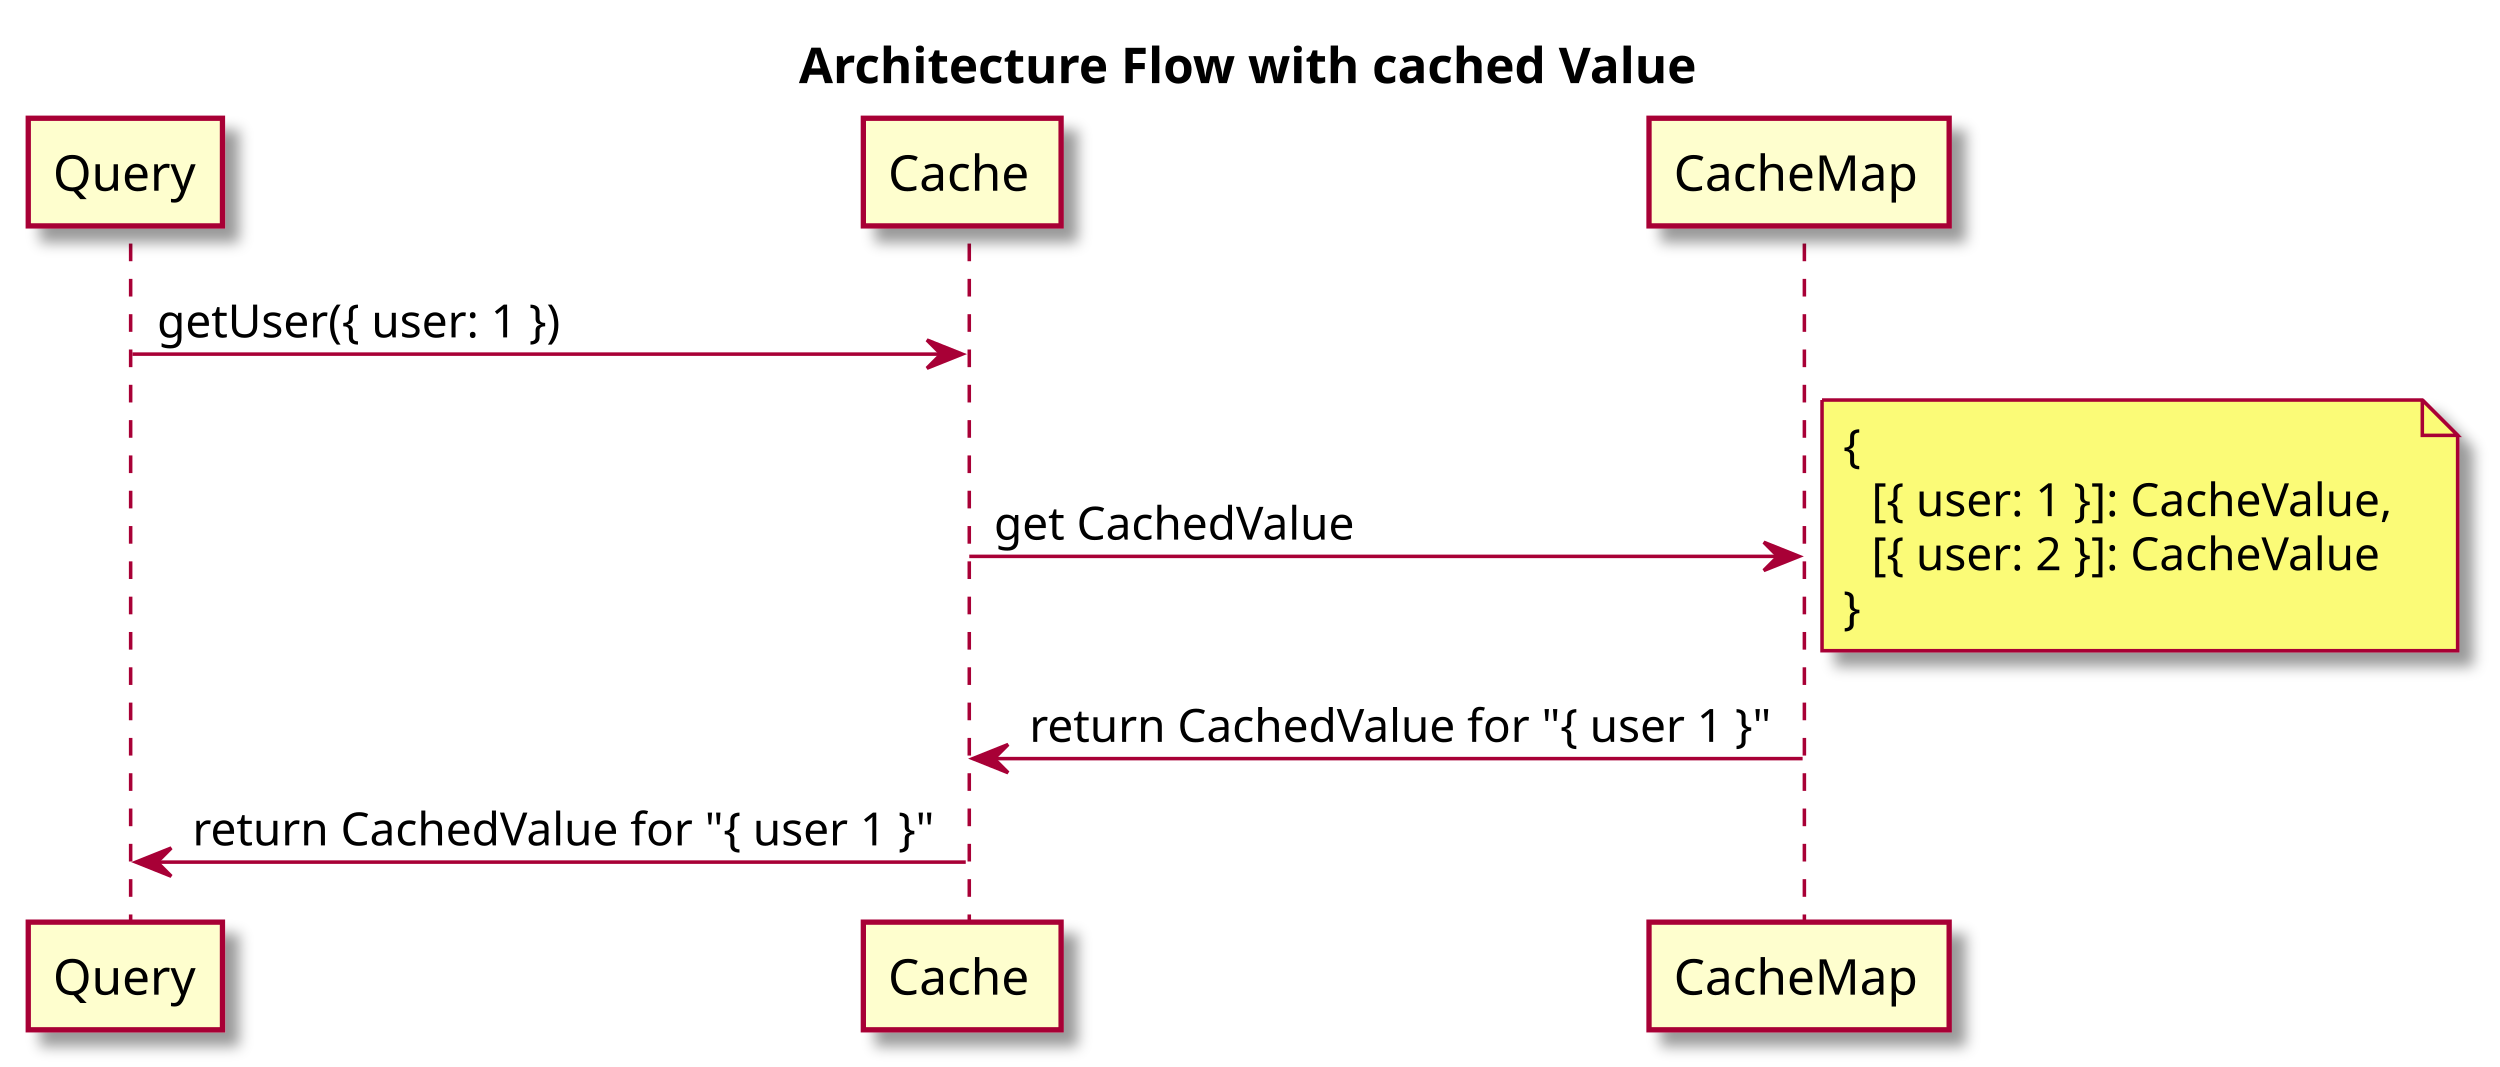
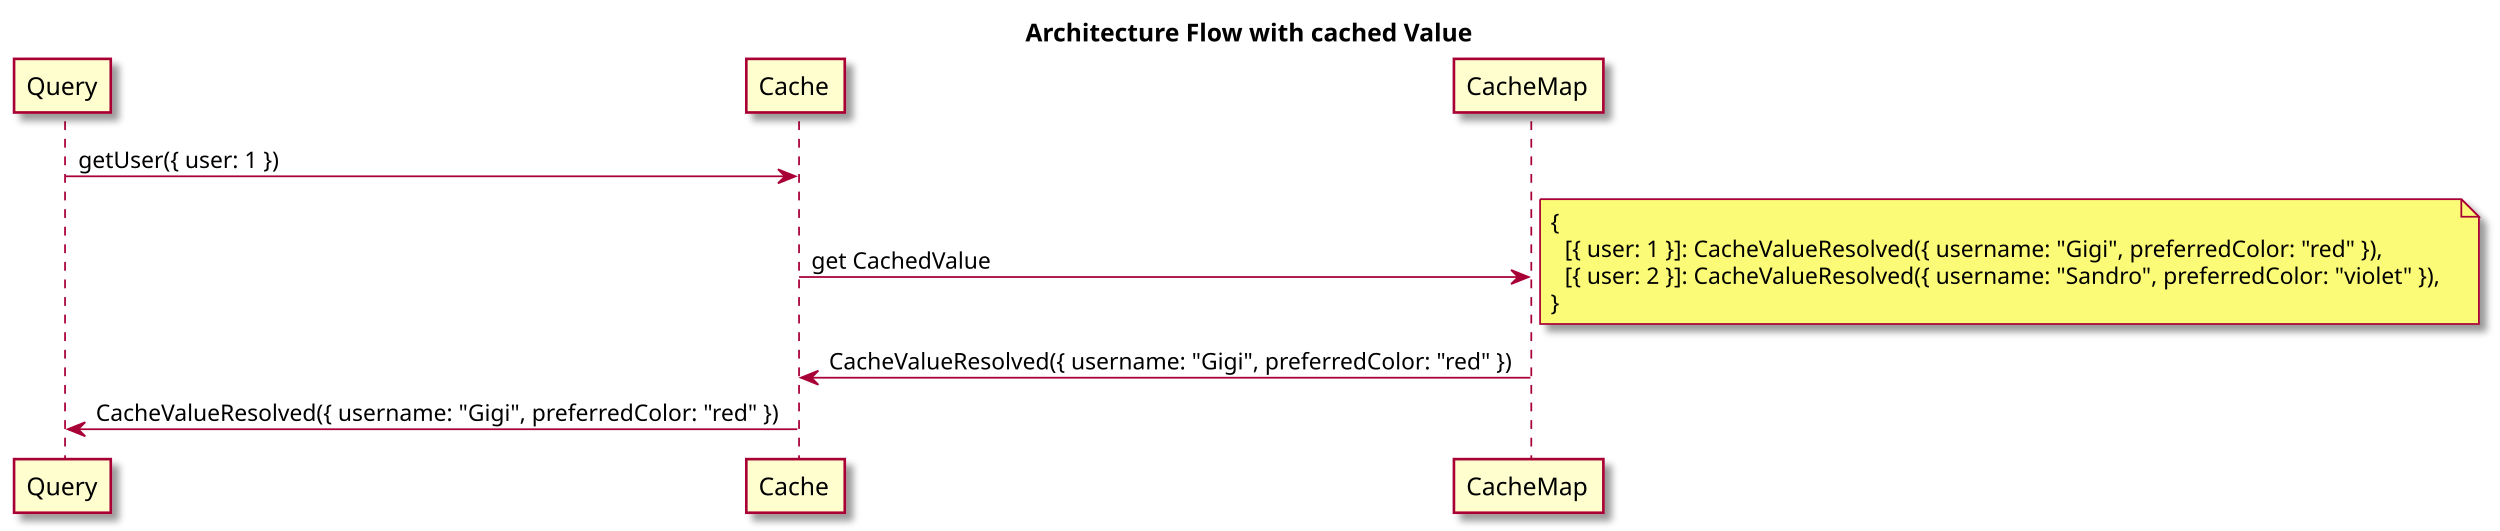
- <svg xmlns="http://www.w3.org/2000/svg" contentScriptType="application/ecmascript" contentStyleType="text/css" height="302px" preserveAspectRatio="none" style="width:708px;height:302px;" version="1.1" viewBox="0 0 708 302" width="708px" zoomAndPan="magnify">
+ <svg xmlns="http://www.w3.org/2000/svg" contentScriptType="application/ecmascript" contentStyleType="text/css" height="302px" preserveAspectRatio="none" style="width:1422px;height:302px;" version="1.1" viewBox="0 0 1422 302" width="1422px" zoomAndPan="magnify">
  <defs>
-     <filter height="300%" id="f1grnaymgpbjd9" width="300%" x="-1" y="-1">
+     <filter height="300%" id="fz9de2jd0izc9" width="300%" x="-1" y="-1">
      <feGaussianBlur result="blurOut" stdDeviation="2.0" />
      <feColorMatrix in="blurOut" result="blurOut2" type="matrix" values="0 0 0 0 0 0 0 0 0 0 0 0 0 0 0 0 0 0 .4 0" />
      <feOffset dx="4.0" dy="4.0" in="blurOut2" result="blurOut3" />
      <feBlend in="SourceGraphic" in2="blurOut3" mode="normal" />
    </filter>
  </defs>
  <g>
-     <text fill="#000000" font-family="sans-serif" font-size="14" font-weight="bold" lengthAdjust="spacingAndGlyphs" textLength="261" x="226.25" y="23.535">Architecture Flow with cached Value</text>
+     <text fill="#000000" font-family="sans-serif" font-size="14" font-weight="bold" lengthAdjust="spacingAndGlyphs" textLength="261" x="583.25" y="23.535">Architecture Flow with cached Value</text>
    <line style="stroke: #A80036; stroke-width: 1.0; stroke-dasharray: 5.0,5.0;" x1="37" x2="37" y1="68.977" y2="262.15" />
-     <line style="stroke: #A80036; stroke-width: 1.0; stroke-dasharray: 5.0,5.0;" x1="274.5" x2="274.5" y1="68.977" y2="262.15" />
-     <line style="stroke: #A80036; stroke-width: 1.0; stroke-dasharray: 5.0,5.0;" x1="511" x2="511" y1="68.977" y2="262.15" />
-     <rect fill="#FEFECE" filter="url(#f1grnaymgpbjd9)" height="30.488" style="stroke: #A80036; stroke-width: 1.5;" width="55" x="8" y="33.488" />
+     <line style="stroke: #A80036; stroke-width: 1.0; stroke-dasharray: 5.0,5.0;" x1="454.5" x2="454.5" y1="68.977" y2="262.15" />
+     <line style="stroke: #A80036; stroke-width: 1.0; stroke-dasharray: 5.0,5.0;" x1="871" x2="871" y1="68.977" y2="262.15" />
+     <rect fill="#FEFECE" filter="url(#fz9de2jd0izc9)" height="30.488" style="stroke: #A80036; stroke-width: 1.5;" width="55" x="8" y="33.488" />
    <text fill="#000000" font-family="sans-serif" font-size="14" lengthAdjust="spacingAndGlyphs" textLength="41" x="15" y="54.023">Query</text>
-     <rect fill="#FEFECE" filter="url(#f1grnaymgpbjd9)" height="30.488" style="stroke: #A80036; stroke-width: 1.5;" width="55" x="8" y="261.15" />
+     <rect fill="#FEFECE" filter="url(#fz9de2jd0izc9)" height="30.488" style="stroke: #A80036; stroke-width: 1.5;" width="55" x="8" y="261.15" />
    <text fill="#000000" font-family="sans-serif" font-size="14" lengthAdjust="spacingAndGlyphs" textLength="41" x="15" y="281.685">Query</text>
-     <rect fill="#FEFECE" filter="url(#f1grnaymgpbjd9)" height="30.488" style="stroke: #A80036; stroke-width: 1.5;" width="56" x="244.5" y="33.488" />
-     <text fill="#000000" font-family="sans-serif" font-size="14" lengthAdjust="spacingAndGlyphs" textLength="42" x="251.5" y="54.023">Cache</text>
-     <rect fill="#FEFECE" filter="url(#f1grnaymgpbjd9)" height="30.488" style="stroke: #A80036; stroke-width: 1.5;" width="56" x="244.5" y="261.15" />
-     <text fill="#000000" font-family="sans-serif" font-size="14" lengthAdjust="spacingAndGlyphs" textLength="42" x="251.5" y="281.685">Cache</text>
-     <rect fill="#FEFECE" filter="url(#f1grnaymgpbjd9)" height="30.488" style="stroke: #A80036; stroke-width: 1.5;" width="85" x="467" y="33.488" />
-     <text fill="#000000" font-family="sans-serif" font-size="14" lengthAdjust="spacingAndGlyphs" textLength="71" x="474" y="54.023">CacheMap</text>
-     <rect fill="#FEFECE" filter="url(#f1grnaymgpbjd9)" height="30.488" style="stroke: #A80036; stroke-width: 1.5;" width="85" x="467" y="261.15" />
-     <text fill="#000000" font-family="sans-serif" font-size="14" lengthAdjust="spacingAndGlyphs" textLength="71" x="474" y="281.685">CacheMap</text>
-     <polygon fill="#A80036" points="262.5,96.287,272.5,100.287,262.5,104.287,266.5,100.287" style="stroke: #A80036; stroke-width: 1.0;" />
-     <line style="stroke: #A80036; stroke-width: 1.0;" x1="37.5" x2="268.5" y1="100.287" y2="100.287" />
+     <rect fill="#FEFECE" filter="url(#fz9de2jd0izc9)" height="30.488" style="stroke: #A80036; stroke-width: 1.5;" width="56" x="424.5" y="33.488" />
+     <text fill="#000000" font-family="sans-serif" font-size="14" lengthAdjust="spacingAndGlyphs" textLength="42" x="431.5" y="54.023">Cache</text>
+     <rect fill="#FEFECE" filter="url(#fz9de2jd0izc9)" height="30.488" style="stroke: #A80036; stroke-width: 1.5;" width="56" x="424.5" y="261.15" />
+     <text fill="#000000" font-family="sans-serif" font-size="14" lengthAdjust="spacingAndGlyphs" textLength="42" x="431.5" y="281.685">Cache</text>
+     <rect fill="#FEFECE" filter="url(#fz9de2jd0izc9)" height="30.488" style="stroke: #A80036; stroke-width: 1.5;" width="85" x="827" y="33.488" />
+     <text fill="#000000" font-family="sans-serif" font-size="14" lengthAdjust="spacingAndGlyphs" textLength="71" x="834" y="54.023">CacheMap</text>
+     <rect fill="#FEFECE" filter="url(#fz9de2jd0izc9)" height="30.488" style="stroke: #A80036; stroke-width: 1.5;" width="85" x="827" y="261.15" />
+     <text fill="#000000" font-family="sans-serif" font-size="14" lengthAdjust="spacingAndGlyphs" textLength="71" x="834" y="281.685">CacheMap</text>
+     <polygon fill="#A80036" points="442.5,96.287,452.5,100.287,442.5,104.287,446.5,100.287" style="stroke: #A80036; stroke-width: 1.0;" />
+     <line style="stroke: #A80036; stroke-width: 1.0;" x1="37.5" x2="448.5" y1="100.287" y2="100.287" />
    <text fill="#000000" font-family="sans-serif" font-size="13" lengthAdjust="spacingAndGlyphs" textLength="115" x="44.5" y="95.545">getUser({ user: 1 })</text>
-     <polygon fill="#A80036" points="499.5,153.564,509.5,157.564,499.5,161.564,503.5,157.564" style="stroke: #A80036; stroke-width: 1.0;" />
-     <line style="stroke: #A80036; stroke-width: 1.0;" x1="274.5" x2="505.5" y1="157.564" y2="157.564" />
-     <text fill="#000000" font-family="sans-serif" font-size="13" lengthAdjust="spacingAndGlyphs" textLength="104" x="281.5" y="152.821">get CachedValue</text>
-     <path d="M516,113.287 L516,184.287 L696,184.287 L696,123.287 L686,113.287 L516,113.287 " fill="#FBFB77" filter="url(#f1grnaymgpbjd9)" style="stroke: #A80036; stroke-width: 1.0;" />
-     <path d="M686,113.287 L686,123.287 L696,123.287 L686,113.287 " fill="#FBFB77" style="stroke: #A80036; stroke-width: 1.0;" />
-     <text fill="#000000" font-family="sans-serif" font-size="13" lengthAdjust="spacingAndGlyphs" textLength="4" x="522" y="130.856">{</text>
-     <text fill="#000000" font-family="sans-serif" font-size="13" lengthAdjust="spacingAndGlyphs" textLength="151" x="530" y="146.166">[{ user: 1 }]: CacheValue,</text>
-     <text fill="#000000" font-family="sans-serif" font-size="13" lengthAdjust="spacingAndGlyphs" textLength="147" x="530" y="161.477">[{ user: 2 }]: CacheValue</text>
-     <text fill="#000000" font-family="sans-serif" font-size="13" lengthAdjust="spacingAndGlyphs" textLength="4" x="522" y="176.787">}</text>
-     <polygon fill="#A80036" points="285.5,210.84,275.5,214.84,285.5,218.84,281.5,214.84" style="stroke: #A80036; stroke-width: 1.0;" />
-     <line style="stroke: #A80036; stroke-width: 1.0;" x1="279.5" x2="510.5" y1="214.84" y2="214.84" />
-     <text fill="#000000" font-family="sans-serif" font-size="13" lengthAdjust="spacingAndGlyphs" textLength="213" x="291.5" y="210.098">return CachedValue for "{ user 1 }"</text>
+     <polygon fill="#A80036" points="859.5,153.564,869.5,157.564,859.5,161.564,863.5,157.564" style="stroke: #A80036; stroke-width: 1.0;" />
+     <line style="stroke: #A80036; stroke-width: 1.0;" x1="454.5" x2="865.5" y1="157.564" y2="157.564" />
+     <text fill="#000000" font-family="sans-serif" font-size="13" lengthAdjust="spacingAndGlyphs" textLength="104" x="461.5" y="152.821">get CachedValue</text>
+     <path d="M876,113.287 L876,184.287 L1410,184.287 L1410,123.287 L1400,113.287 L876,113.287 " fill="#FBFB77" filter="url(#fz9de2jd0izc9)" style="stroke: #A80036; stroke-width: 1.0;" />
+     <path d="M1400,113.287 L1400,123.287 L1410,123.287 L1400,113.287 " fill="#FBFB77" style="stroke: #A80036; stroke-width: 1.0;" />
+     <text fill="#000000" font-family="sans-serif" font-size="13" lengthAdjust="spacingAndGlyphs" textLength="4" x="882" y="130.856">{</text>
+     <text fill="#000000" font-family="sans-serif" font-size="13" lengthAdjust="spacingAndGlyphs" textLength="472" x="890" y="146.166">[{ user: 1 }]: CacheValueResolved({ username: "Gigi", preferredColor: "red" }),</text>
+     <text fill="#000000" font-family="sans-serif" font-size="13" lengthAdjust="spacingAndGlyphs" textLength="505" x="890" y="161.477">[{ user: 2 }]: CacheValueResolved({ username: "Sandro", preferredColor: "violet" }),</text>
+     <text fill="#000000" font-family="sans-serif" font-size="13" lengthAdjust="spacingAndGlyphs" textLength="4" x="882" y="176.787">}</text>
+     <polygon fill="#A80036" points="465.5,210.84,455.5,214.84,465.5,218.84,461.5,214.84" style="stroke: #A80036; stroke-width: 1.0;" />
+     <line style="stroke: #A80036; stroke-width: 1.0;" x1="459.5" x2="870.5" y1="214.84" y2="214.84" />
+     <text fill="#000000" font-family="sans-serif" font-size="13" lengthAdjust="spacingAndGlyphs" textLength="393" x="471.5" y="210.098">CacheValueResolved({ username: "Gigi", preferredColor: "red" })</text>
    <polygon fill="#A80036" points="48.5,240.15,38.5,244.15,48.5,248.15,44.5,244.15" style="stroke: #A80036; stroke-width: 1.0;" />
-     <line style="stroke: #A80036; stroke-width: 1.0;" x1="42.5" x2="273.5" y1="244.15" y2="244.15" />
-     <text fill="#000000" font-family="sans-serif" font-size="13" lengthAdjust="spacingAndGlyphs" textLength="213" x="54.5" y="239.408">return CachedValue for "{ user 1 }"</text>
+     <line style="stroke: #A80036; stroke-width: 1.0;" x1="42.5" x2="453.5" y1="244.15" y2="244.15" />
+     <text fill="#000000" font-family="sans-serif" font-size="13" lengthAdjust="spacingAndGlyphs" textLength="393" x="54.5" y="239.408">CacheValueResolved({ username: "Gigi", preferredColor: "red" })</text>
  </g>
</svg>
